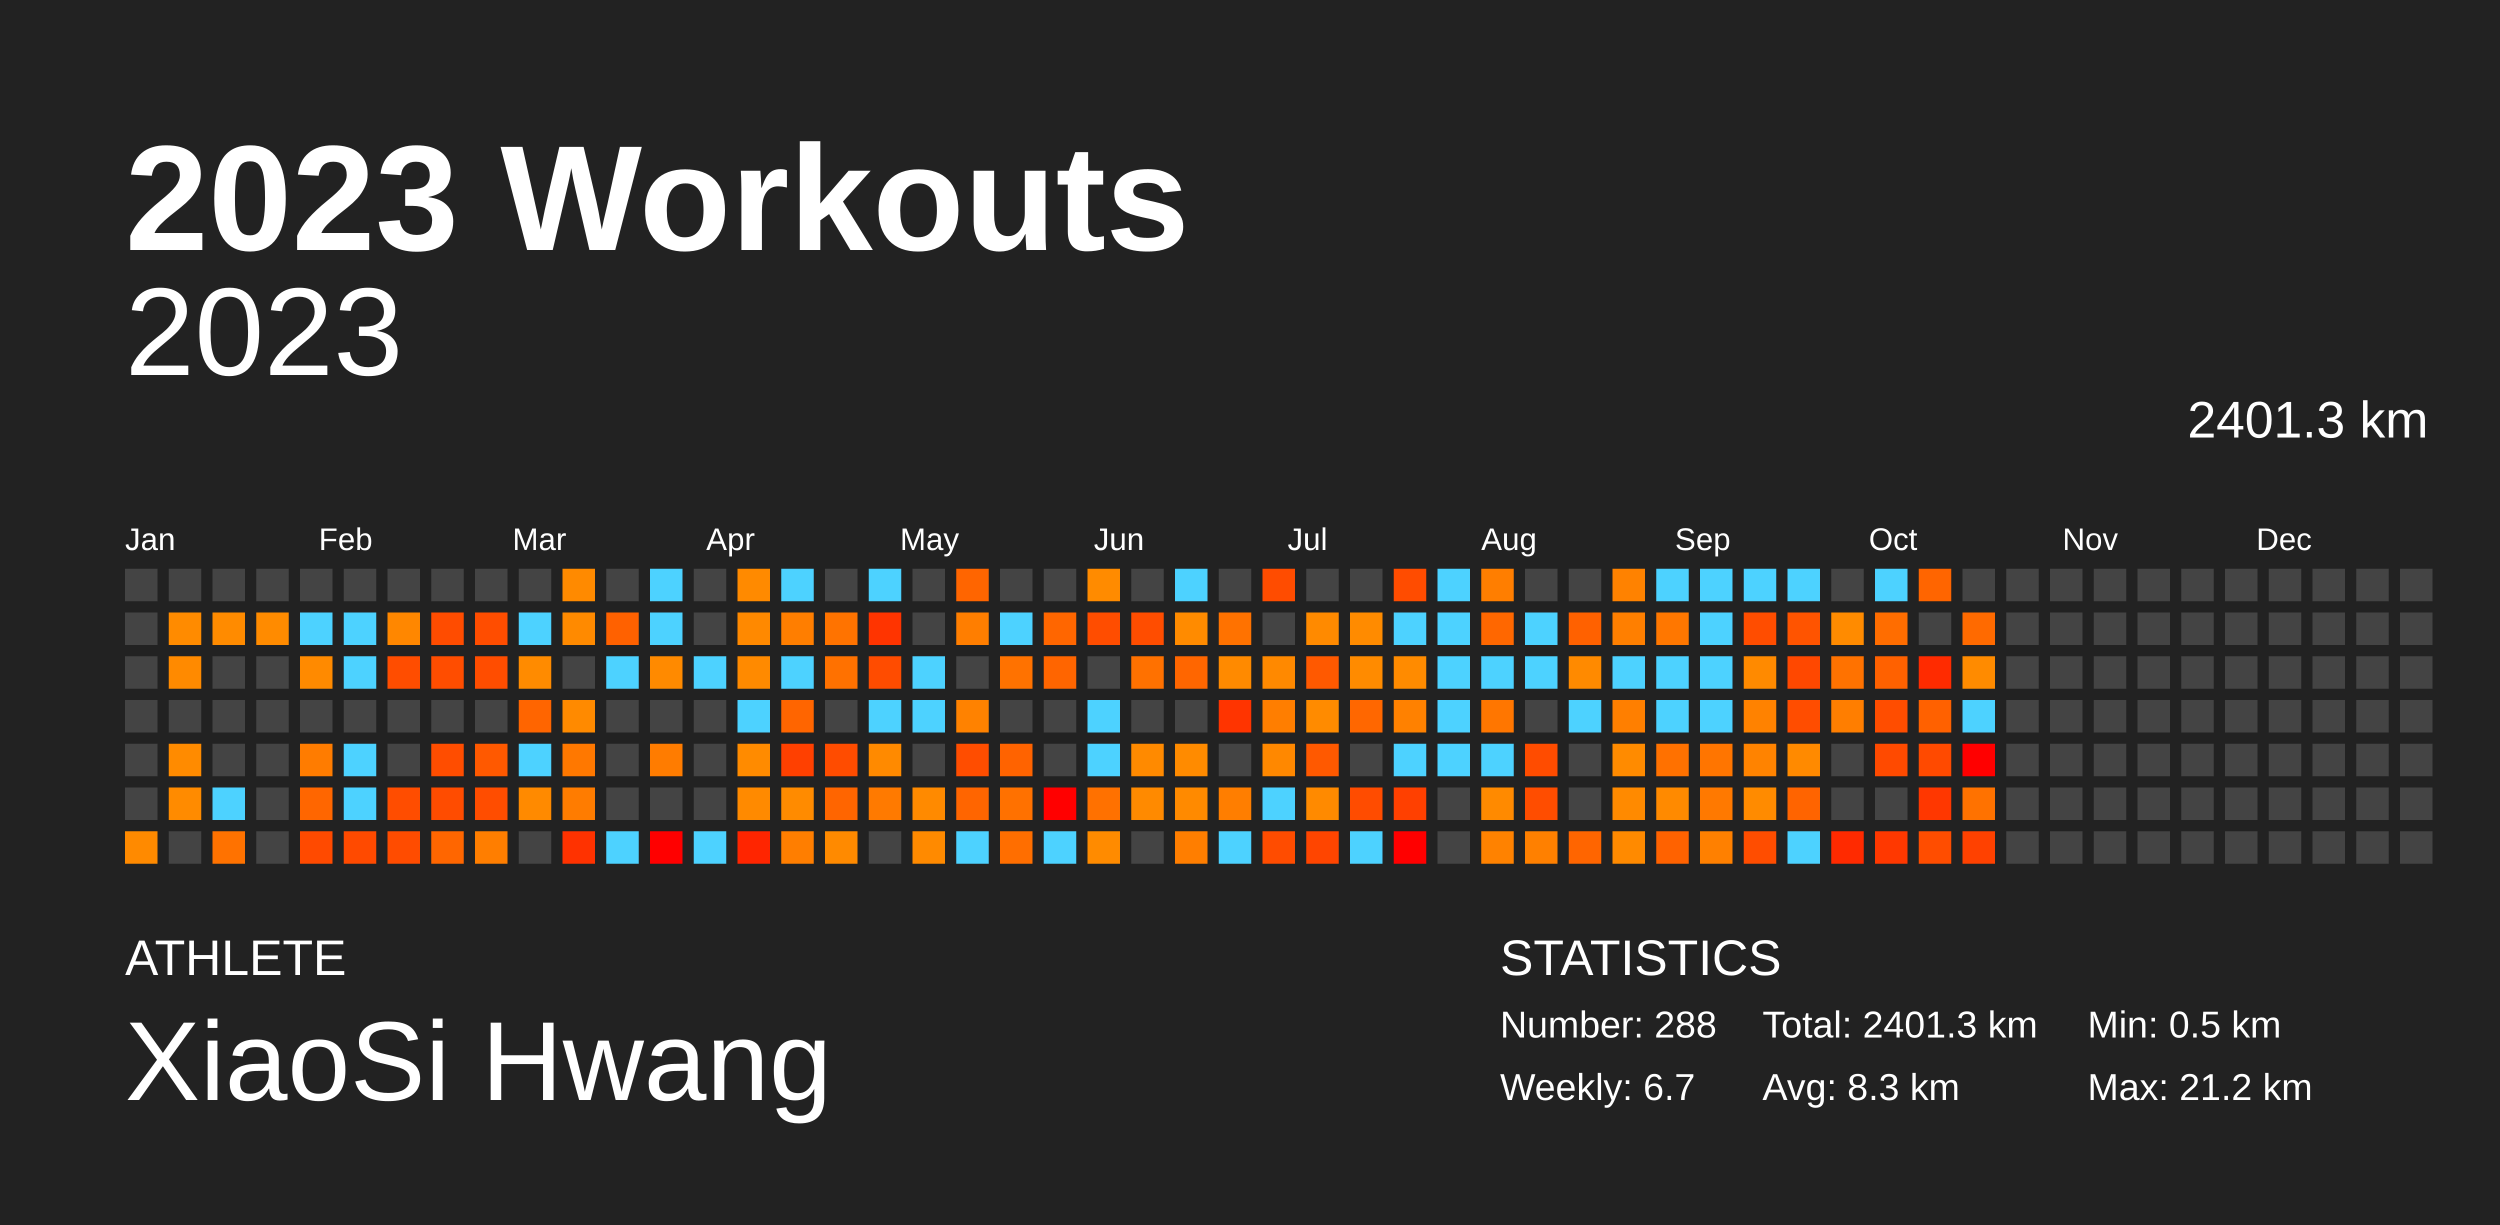
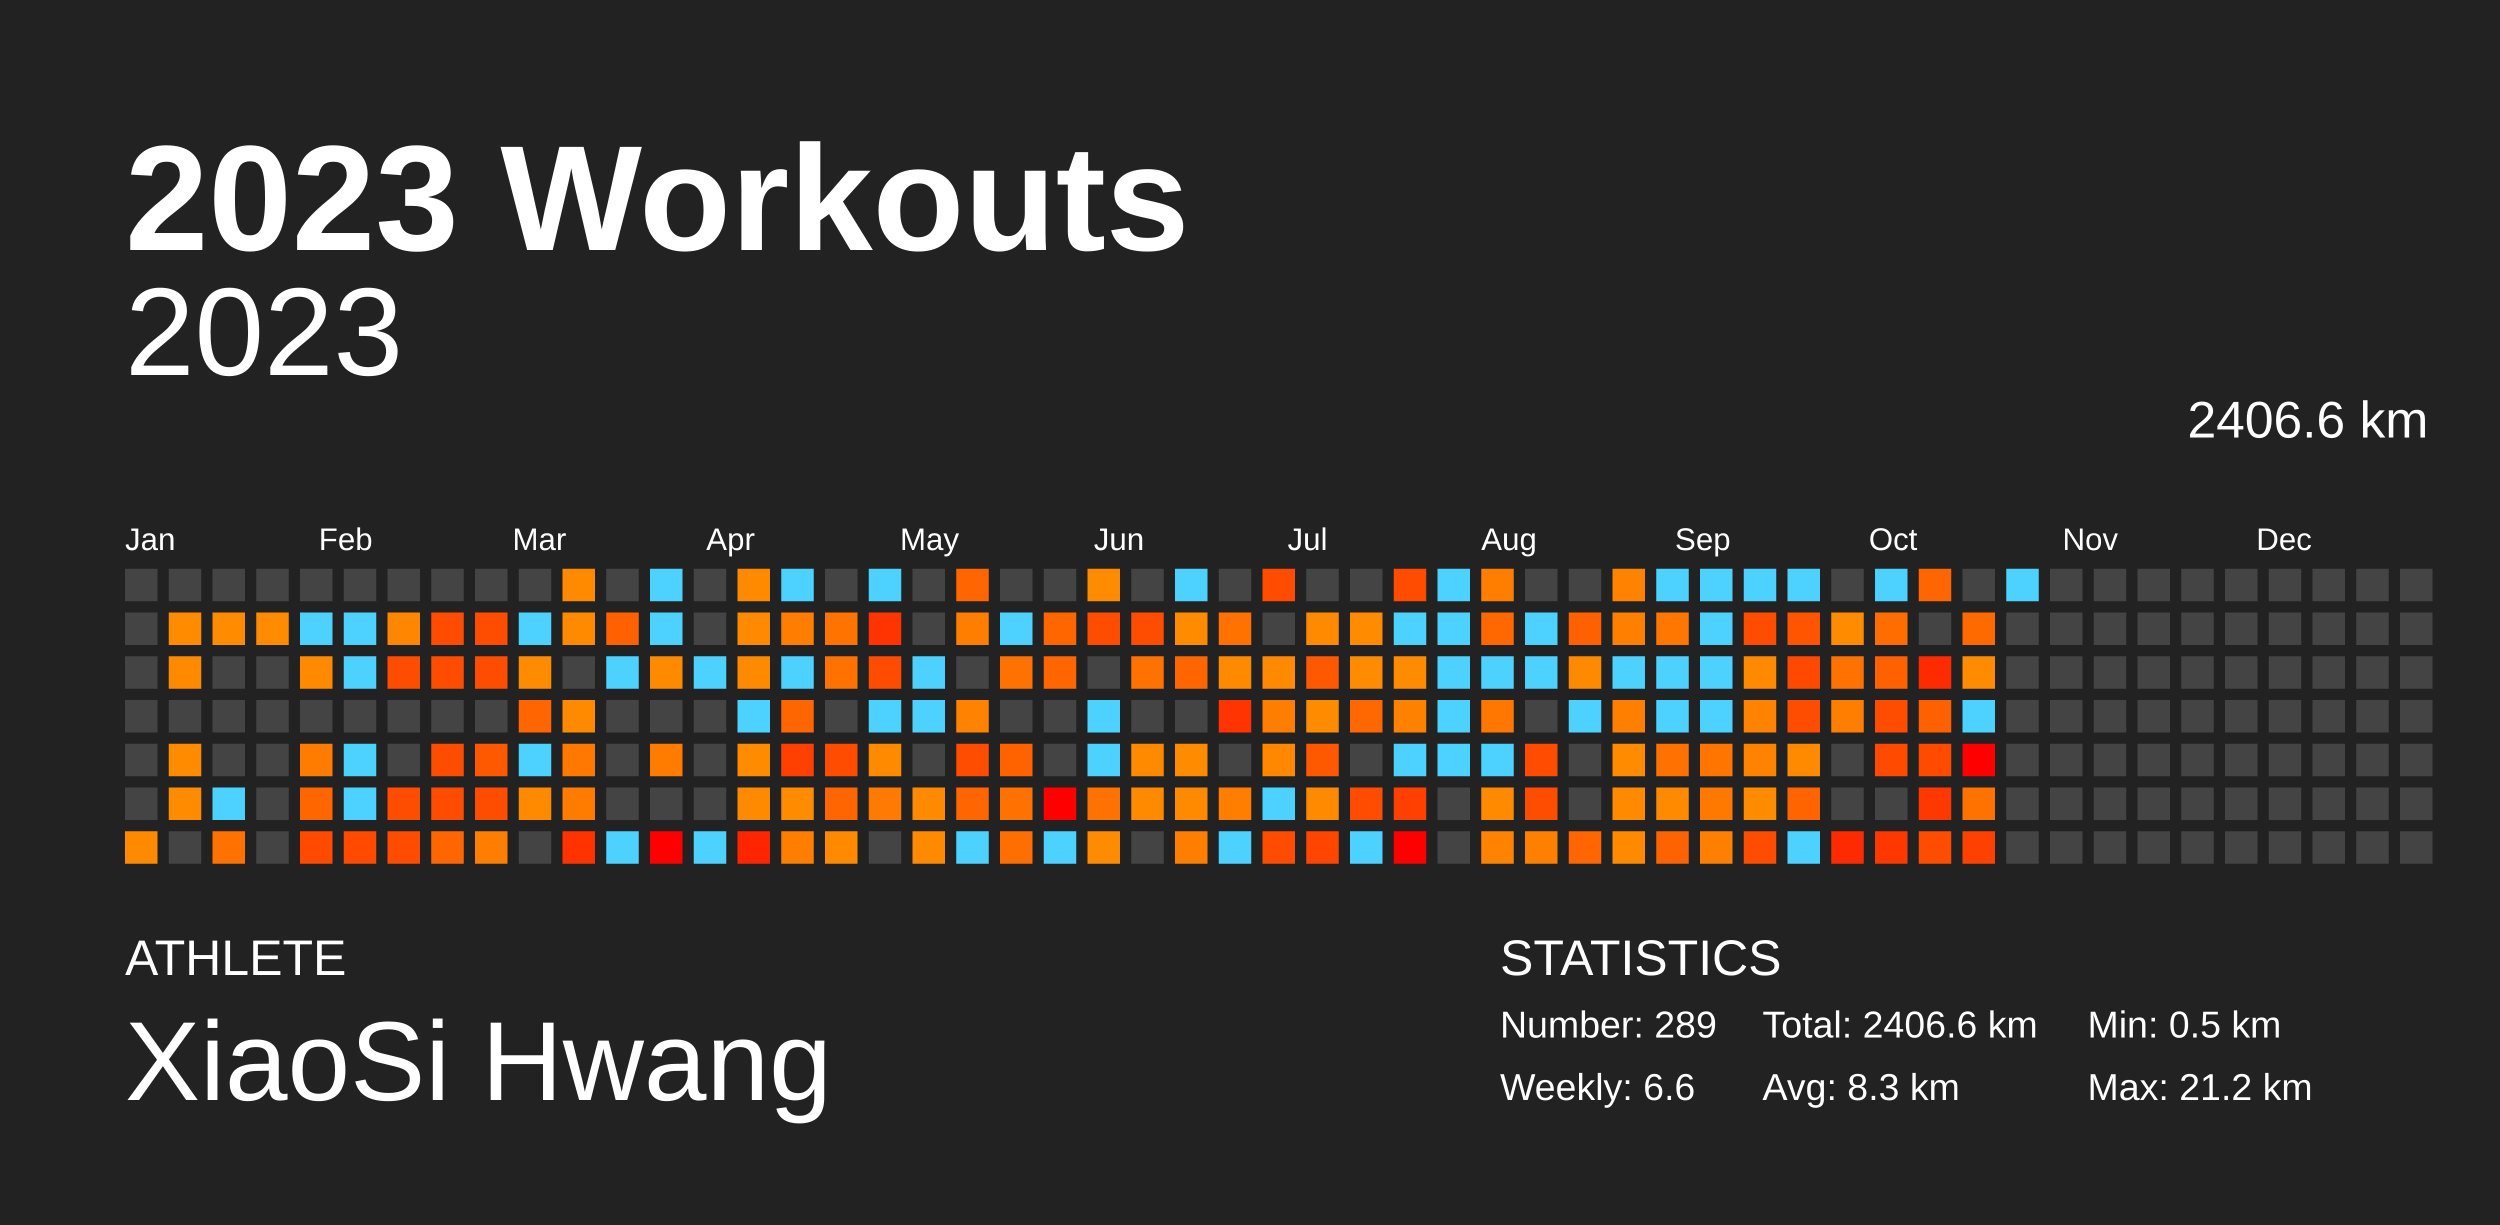
<svg xmlns="http://www.w3.org/2000/svg" baseProfile="full" height="98mm" version="1.1" viewBox="0,0,200,98" width="200mm">
  <defs />
  <rect fill="#222222" height="98" width="200" x="0" y="0" />
  <text fill="#FFFFFF" style="font-size:12px; font-family:Arial; font-weight:bold;" x="10" y="20">2023 Workouts</text>
  <text fill="#FFFFFF" style="font-size:4px; font-family:Arial" x="10" y="78">ATHLETE</text>
  <text fill="#FFFFFF" style="font-size:9px; font-family:Arial" x="10" y="88">XiaoSi Hwang</text>
  <text fill="#FFFFFF" style="font-size:4px; font-family:Arial" x="120" y="78">STATISTICS</text>
-   <text fill="#FFFFFF" style="font-size:3px; font-family:Arial" x="120" y="83">Number: 288</text>
-   <text fill="#FFFFFF" style="font-size:3px; font-family:Arial" x="120" y="88">Weekly: 6.7</text>
-   <text fill="#FFFFFF" style="font-size:3px; font-family:Arial" x="141" y="83">Total: 2401.3 km</text>
+   <text fill="#FFFFFF" style="font-size:3px; font-family:Arial" x="120" y="83">Number: 289</text>
+   <text fill="#FFFFFF" style="font-size:3px; font-family:Arial" x="120" y="88">Weekly: 6.6</text>
+   <text fill="#FFFFFF" style="font-size:3px; font-family:Arial" x="141" y="83">Total: 2406.6 km</text>
  <text fill="#FFFFFF" style="font-size:3px; font-family:Arial" x="141" y="88">Avg: 8.3 km</text>
  <text fill="#FFFFFF" style="font-size:3px; font-family:Arial" x="167" y="83">Min: 0.5 km</text>
  <text fill="#FFFFFF" style="font-size:3px; font-family:Arial" x="167" y="88">Max: 21.2 km</text>
  <text alignment-baseline="hanging" fill="#FFFFFF" style="font-size:10.0px; font-family:Arial;" x="10" y="30">2023</text>
-   <text alignment-baseline="hanging" fill="#FFFFFF" style="font-size:4.125px; font-family:Arial;" x="175" y="35">2401.3 km</text>
+   <text alignment-baseline="hanging" fill="#FFFFFF" style="font-size:4.125px; font-family:Arial;" x="175" y="35">2406.6 km</text>
  <text fill="#FFFFFF" style="font-size:2.5px; font-family:Arial" x="10.0" y="44">Jan</text>
  <text fill="#FFFFFF" style="font-size:2.5px; font-family:Arial" x="25.5" y="44">Feb</text>
  <text fill="#FFFFFF" style="font-size:2.5px; font-family:Arial" x="41.0" y="44">Mar</text>
  <text fill="#FFFFFF" style="font-size:2.5px; font-family:Arial" x="56.5" y="44">Apr</text>
  <text fill="#FFFFFF" style="font-size:2.5px; font-family:Arial" x="72.0" y="44">May</text>
  <text fill="#FFFFFF" style="font-size:2.5px; font-family:Arial" x="87.5" y="44">Jun</text>
  <text fill="#FFFFFF" style="font-size:2.5px; font-family:Arial" x="103.0" y="44">Jul</text>
  <text fill="#FFFFFF" style="font-size:2.5px; font-family:Arial" x="118.5" y="44">Aug</text>
  <text fill="#FFFFFF" style="font-size:2.5px; font-family:Arial" x="134.0" y="44">Sep</text>
  <text fill="#FFFFFF" style="font-size:2.5px; font-family:Arial" x="149.5" y="44">Oct</text>
  <text fill="#FFFFFF" style="font-size:2.5px; font-family:Arial" x="165.0" y="44">Nov</text>
  <text fill="#FFFFFF" style="font-size:2.5px; font-family:Arial" x="180.5" y="44">Dec</text>
  <rect fill="#444444" height="2.6" width="2.6" x="10.0" y="45.5" />
  <rect fill="#444444" height="2.6" width="2.6" x="10.0" y="49.0" />
  <rect fill="#444444" height="2.6" width="2.6" x="10.0" y="52.5" />
  <rect fill="#444444" height="2.6" width="2.6" x="10.0" y="56.0" />
  <rect fill="#444444" height="2.6" width="2.6" x="10.0" y="59.5" />
  <rect fill="#444444" height="2.6" width="2.6" x="10.0" y="63.0" />
  <rect fill="#ff8a00" height="2.6" width="2.6" x="10.0" y="66.5" />
  <rect fill="#444444" height="2.6" width="2.6" x="13.5" y="45.5" />
  <rect fill="#ff8b00" height="2.6" width="2.6" x="13.5" y="49.0" />
  <rect fill="#ff8a00" height="2.6" width="2.6" x="13.5" y="52.5" />
  <rect fill="#444444" height="2.6" width="2.6" x="13.5" y="56.0" />
  <rect fill="#ff8b00" height="2.6" width="2.6" x="13.5" y="59.5" />
  <rect fill="#ff8b00" height="2.6" width="2.6" x="13.5" y="63.0" />
  <rect fill="#444444" height="2.6" width="2.6" x="13.5" y="66.5" />
  <rect fill="#444444" height="2.6" width="2.6" x="17.0" y="45.5" />
  <rect fill="#ff8b00" height="2.6" width="2.6" x="17.0" y="49.0" />
  <rect fill="#444444" height="2.6" width="2.6" x="17.0" y="52.5" />
  <rect fill="#444444" height="2.6" width="2.6" x="17.0" y="56.0" />
  <rect fill="#444444" height="2.6" width="2.6" x="17.0" y="59.5" />
  <rect fill="#4dd2ff" height="2.6" width="2.6" x="17.0" y="63.0" />
  <rect fill="#ff7200" height="2.6" width="2.6" x="17.0" y="66.5" />
  <rect fill="#444444" height="2.6" width="2.6" x="20.5" y="45.5" />
  <rect fill="#ff8b00" height="2.6" width="2.6" x="20.5" y="49.0" />
  <rect fill="#444444" height="2.6" width="2.6" x="20.5" y="52.5" />
  <rect fill="#444444" height="2.6" width="2.6" x="20.5" y="56.0" />
  <rect fill="#444444" height="2.6" width="2.6" x="20.5" y="59.5" />
  <rect fill="#444444" height="2.6" width="2.6" x="20.5" y="63.0" />
  <rect fill="#444444" height="2.6" width="2.6" x="20.5" y="66.5" />
  <rect fill="#444444" height="2.6" width="2.6" x="24.0" y="45.5" />
  <rect fill="#4dd2ff" height="2.6" width="2.6" x="24.0" y="49.0" />
  <rect fill="#ff8a00" height="2.6" width="2.6" x="24.0" y="52.5" />
  <rect fill="#444444" height="2.6" width="2.6" x="24.0" y="56.0" />
  <rect fill="#ff7c00" height="2.6" width="2.6" x="24.0" y="59.5" />
  <rect fill="#ff6600" height="2.6" width="2.6" x="24.0" y="63.0" />
  <rect fill="#ff4a00" height="2.6" width="2.6" x="24.0" y="66.5" />
  <rect fill="#444444" height="2.6" width="2.6" x="27.5" y="45.5" />
  <rect fill="#4dd2ff" height="2.6" width="2.6" x="27.5" y="49.0" />
  <rect fill="#4dd2ff" height="2.6" width="2.6" x="27.5" y="52.5" />
  <rect fill="#444444" height="2.6" width="2.6" x="27.5" y="56.0" />
  <rect fill="#4dd2ff" height="2.6" width="2.6" x="27.5" y="59.5" />
  <rect fill="#4dd2ff" height="2.6" width="2.6" x="27.5" y="63.0" />
  <rect fill="#ff4a00" height="2.6" width="2.6" x="27.5" y="66.5" />
  <rect fill="#444444" height="2.6" width="2.6" x="31.0" y="45.5" />
  <rect fill="#ff8700" height="2.6" width="2.6" x="31.0" y="49.0" />
  <rect fill="#ff4d00" height="2.6" width="2.6" x="31.0" y="52.5" />
  <rect fill="#444444" height="2.6" width="2.6" x="31.0" y="56.0" />
  <rect fill="#444444" height="2.6" width="2.6" x="31.0" y="59.5" />
  <rect fill="#ff4d00" height="2.6" width="2.6" x="31.0" y="63.0" />
  <rect fill="#ff4c00" height="2.6" width="2.6" x="31.0" y="66.5" />
  <rect fill="#444444" height="2.6" width="2.6" x="34.5" y="45.5" />
  <rect fill="#ff4c00" height="2.6" width="2.6" x="34.5" y="49.0" />
  <rect fill="#ff4d00" height="2.6" width="2.6" x="34.5" y="52.5" />
  <rect fill="#444444" height="2.6" width="2.6" x="34.5" y="56.0" />
  <rect fill="#ff4d00" height="2.6" width="2.6" x="34.5" y="59.5" />
  <rect fill="#ff4c00" height="2.6" width="2.6" x="34.5" y="63.0" />
  <rect fill="#ff6600" height="2.6" width="2.6" x="34.5" y="66.5" />
  <rect fill="#444444" height="2.6" width="2.6" x="38.0" y="45.5" />
  <rect fill="#ff4d00" height="2.6" width="2.6" x="38.0" y="49.0" />
  <rect fill="#ff4d00" height="2.6" width="2.6" x="38.0" y="52.5" />
  <rect fill="#444444" height="2.6" width="2.6" x="38.0" y="56.0" />
  <rect fill="#ff5900" height="2.6" width="2.6" x="38.0" y="59.5" />
  <rect fill="#ff4d00" height="2.6" width="2.6" x="38.0" y="63.0" />
  <rect fill="#ff7e00" height="2.6" width="2.6" x="38.0" y="66.5" />
  <rect fill="#444444" height="2.6" width="2.6" x="41.5" y="45.5" />
  <rect fill="#4dd2ff" height="2.6" width="2.6" x="41.5" y="49.0" />
  <rect fill="#ff8b00" height="2.6" width="2.6" x="41.5" y="52.5" />
  <rect fill="#ff6500" height="2.6" width="2.6" x="41.5" y="56.0" />
  <rect fill="#4dd2ff" height="2.6" width="2.6" x="41.5" y="59.5" />
  <rect fill="#ff8a00" height="2.6" width="2.6" x="41.5" y="63.0" />
  <rect fill="#444444" height="2.6" width="2.6" x="41.5" y="66.5" />
  <rect fill="#ff8a00" height="2.6" width="2.6" x="45.0" y="45.5" />
  <rect fill="#ff8a00" height="2.6" width="2.6" x="45.0" y="49.0" />
  <rect fill="#444444" height="2.6" width="2.6" x="45.0" y="52.5" />
  <rect fill="#ff8a00" height="2.6" width="2.6" x="45.0" y="56.0" />
  <rect fill="#ff7800" height="2.6" width="2.6" x="45.0" y="59.5" />
  <rect fill="#ff7c00" height="2.6" width="2.6" x="45.0" y="63.0" />
  <rect fill="#ff3200" height="2.6" width="2.6" x="45.0" y="66.5" />
  <rect fill="#444444" height="2.6" width="2.6" x="48.5" y="45.5" />
  <rect fill="#ff6100" height="2.6" width="2.6" x="48.5" y="49.0" />
  <rect fill="#4dd2ff" height="2.6" width="2.6" x="48.5" y="52.5" />
  <rect fill="#444444" height="2.6" width="2.6" x="48.5" y="56.0" />
  <rect fill="#444444" height="2.6" width="2.6" x="48.5" y="59.5" />
  <rect fill="#444444" height="2.6" width="2.6" x="48.5" y="63.0" />
  <rect fill="#4dd2ff" height="2.6" width="2.6" x="48.5" y="66.5" />
  <rect fill="#4dd2ff" height="2.6" width="2.6" x="52.0" y="45.5" />
  <rect fill="#4dd2ff" height="2.6" width="2.6" x="52.0" y="49.0" />
  <rect fill="#ff8a00" height="2.6" width="2.6" x="52.0" y="52.5" />
  <rect fill="#444444" height="2.6" width="2.6" x="52.0" y="56.0" />
  <rect fill="#ff7c00" height="2.6" width="2.6" x="52.0" y="59.5" />
  <rect fill="#444444" height="2.6" width="2.6" x="52.0" y="63.0" />
  <rect fill="red" height="2.6" width="2.6" x="52.0" y="66.5" />
  <rect fill="#444444" height="2.6" width="2.6" x="55.5" y="45.5" />
  <rect fill="#444444" height="2.6" width="2.6" x="55.5" y="49.0" />
  <rect fill="#4dd2ff" height="2.6" width="2.6" x="55.5" y="52.5" />
  <rect fill="#444444" height="2.6" width="2.6" x="55.5" y="56.0" />
  <rect fill="#444444" height="2.6" width="2.6" x="55.5" y="59.5" />
  <rect fill="#444444" height="2.6" width="2.6" x="55.5" y="63.0" />
  <rect fill="#4dd2ff" height="2.6" width="2.6" x="55.5" y="66.5" />
  <rect fill="#ff8a00" height="2.6" width="2.6" x="59.0" y="45.5" />
  <rect fill="#ff8900" height="2.6" width="2.6" x="59.0" y="49.0" />
  <rect fill="#ff8a00" height="2.6" width="2.6" x="59.0" y="52.5" />
  <rect fill="#4dd2ff" height="2.6" width="2.6" x="59.0" y="56.0" />
  <rect fill="#ff8b00" height="2.6" width="2.6" x="59.0" y="59.5" />
  <rect fill="#ff8a00" height="2.6" width="2.6" x="59.0" y="63.0" />
  <rect fill="#ff2500" height="2.6" width="2.6" x="59.0" y="66.5" />
  <rect fill="#4dd2ff" height="2.6" width="2.6" x="62.5" y="45.5" />
  <rect fill="#ff7e00" height="2.6" width="2.6" x="62.5" y="49.0" />
  <rect fill="#4dd2ff" height="2.6" width="2.6" x="62.5" y="52.5" />
  <rect fill="#ff6500" height="2.6" width="2.6" x="62.5" y="56.0" />
  <rect fill="#ff4000" height="2.6" width="2.6" x="62.5" y="59.5" />
  <rect fill="#ff8b00" height="2.6" width="2.6" x="62.5" y="63.0" />
  <rect fill="#ff7e00" height="2.6" width="2.6" x="62.5" y="66.5" />
  <rect fill="#444444" height="2.6" width="2.6" x="66.0" y="45.5" />
  <rect fill="#ff7300" height="2.6" width="2.6" x="66.0" y="49.0" />
  <rect fill="#ff7100" height="2.6" width="2.6" x="66.0" y="52.5" />
  <rect fill="#444444" height="2.6" width="2.6" x="66.0" y="56.0" />
  <rect fill="#ff4c00" height="2.6" width="2.6" x="66.0" y="59.5" />
  <rect fill="#ff6500" height="2.6" width="2.6" x="66.0" y="63.0" />
  <rect fill="#ff8a00" height="2.6" width="2.6" x="66.0" y="66.5" />
  <rect fill="#4dd2ff" height="2.6" width="2.6" x="69.5" y="45.5" />
  <rect fill="#ff3400" height="2.6" width="2.6" x="69.5" y="49.0" />
  <rect fill="#ff4c00" height="2.6" width="2.6" x="69.5" y="52.5" />
  <rect fill="#4dd2ff" height="2.6" width="2.6" x="69.5" y="56.0" />
  <rect fill="#ff8a00" height="2.6" width="2.6" x="69.5" y="59.5" />
  <rect fill="#ff7a00" height="2.6" width="2.6" x="69.5" y="63.0" />
  <rect fill="#444444" height="2.6" width="2.6" x="69.5" y="66.5" />
  <rect fill="#444444" height="2.6" width="2.6" x="73.0" y="45.5" />
  <rect fill="#444444" height="2.6" width="2.6" x="73.0" y="49.0" />
  <rect fill="#4dd2ff" height="2.6" width="2.6" x="73.0" y="52.5" />
  <rect fill="#4dd2ff" height="2.6" width="2.6" x="73.0" y="56.0" />
  <rect fill="#444444" height="2.6" width="2.6" x="73.0" y="59.5" />
  <rect fill="#ff8a00" height="2.6" width="2.6" x="73.0" y="63.0" />
  <rect fill="#ff8a00" height="2.6" width="2.6" x="73.0" y="66.5" />
  <rect fill="#ff6500" height="2.6" width="2.6" x="76.5" y="45.5" />
  <rect fill="#ff7e00" height="2.6" width="2.6" x="76.5" y="49.0" />
  <rect fill="#444444" height="2.6" width="2.6" x="76.5" y="52.5" />
  <rect fill="#ff8200" height="2.6" width="2.6" x="76.5" y="56.0" />
  <rect fill="#ff4d00" height="2.6" width="2.6" x="76.5" y="59.5" />
  <rect fill="#ff6500" height="2.6" width="2.6" x="76.5" y="63.0" />
  <rect fill="#4dd2ff" height="2.6" width="2.6" x="76.5" y="66.5" />
  <rect fill="#444444" height="2.6" width="2.6" x="80.0" y="45.5" />
  <rect fill="#4dd2ff" height="2.6" width="2.6" x="80.0" y="49.0" />
  <rect fill="#ff7200" height="2.6" width="2.6" x="80.0" y="52.5" />
  <rect fill="#444444" height="2.6" width="2.6" x="80.0" y="56.0" />
  <rect fill="#ff6300" height="2.6" width="2.6" x="80.0" y="59.5" />
  <rect fill="#ff7100" height="2.6" width="2.6" x="80.0" y="63.0" />
  <rect fill="#ff6e00" height="2.6" width="2.6" x="80.0" y="66.5" />
  <rect fill="#444444" height="2.6" width="2.6" x="83.5" y="45.5" />
  <rect fill="#ff6600" height="2.6" width="2.6" x="83.5" y="49.0" />
  <rect fill="#ff6500" height="2.6" width="2.6" x="83.5" y="52.5" />
  <rect fill="#444444" height="2.6" width="2.6" x="83.5" y="56.0" />
  <rect fill="#444444" height="2.6" width="2.6" x="83.5" y="59.5" />
  <rect fill="red" height="2.6" width="2.6" x="83.5" y="63.0" />
  <rect fill="#4dd2ff" height="2.6" width="2.6" x="83.5" y="66.5" />
  <rect fill="#ff8b00" height="2.6" width="2.6" x="87.0" y="45.5" />
  <rect fill="#ff4d00" height="2.6" width="2.6" x="87.0" y="49.0" />
  <rect fill="#444444" height="2.6" width="2.6" x="87.0" y="52.5" />
  <rect fill="#4dd2ff" height="2.6" width="2.6" x="87.0" y="56.0" />
  <rect fill="#4dd2ff" height="2.6" width="2.6" x="87.0" y="59.5" />
  <rect fill="#ff7100" height="2.6" width="2.6" x="87.0" y="63.0" />
  <rect fill="#ff8b00" height="2.6" width="2.6" x="87.0" y="66.5" />
  <rect fill="#444444" height="2.6" width="2.6" x="90.5" y="45.5" />
  <rect fill="#ff4d00" height="2.6" width="2.6" x="90.5" y="49.0" />
  <rect fill="#ff7100" height="2.6" width="2.6" x="90.5" y="52.5" />
  <rect fill="#444444" height="2.6" width="2.6" x="90.5" y="56.0" />
  <rect fill="#ff8a00" height="2.6" width="2.6" x="90.5" y="59.5" />
  <rect fill="#ff8a00" height="2.6" width="2.6" x="90.5" y="63.0" />
  <rect fill="#444444" height="2.6" width="2.6" x="90.5" y="66.5" />
  <rect fill="#4dd2ff" height="2.6" width="2.6" x="94.0" y="45.5" />
  <rect fill="#ff8b00" height="2.6" width="2.6" x="94.0" y="49.0" />
  <rect fill="#ff6600" height="2.6" width="2.6" x="94.0" y="52.5" />
  <rect fill="#444444" height="2.6" width="2.6" x="94.0" y="56.0" />
  <rect fill="#ff8b00" height="2.6" width="2.6" x="94.0" y="59.5" />
  <rect fill="#ff8a00" height="2.6" width="2.6" x="94.0" y="63.0" />
  <rect fill="#ff7e00" height="2.6" width="2.6" x="94.0" y="66.5" />
  <rect fill="#444444" height="2.6" width="2.6" x="97.5" y="45.5" />
  <rect fill="#ff7200" height="2.6" width="2.6" x="97.5" y="49.0" />
  <rect fill="#ff8a00" height="2.6" width="2.6" x="97.5" y="52.5" />
  <rect fill="#ff3400" height="2.6" width="2.6" x="97.5" y="56.0" />
  <rect fill="#444444" height="2.6" width="2.6" x="97.5" y="59.5" />
  <rect fill="#ff7e00" height="2.6" width="2.6" x="97.5" y="63.0" />
  <rect fill="#4dd2ff" height="2.6" width="2.6" x="97.5" y="66.5" />
  <rect fill="#ff4c00" height="2.6" width="2.6" x="101.0" y="45.5" />
  <rect fill="#444444" height="2.6" width="2.6" x="101.0" y="49.0" />
  <rect fill="#ff8900" height="2.6" width="2.6" x="101.0" y="52.5" />
  <rect fill="#ff7e00" height="2.6" width="2.6" x="101.0" y="56.0" />
  <rect fill="#ff8800" height="2.6" width="2.6" x="101.0" y="59.5" />
  <rect fill="#4dd2ff" height="2.6" width="2.6" x="101.0" y="63.0" />
  <rect fill="#ff4c00" height="2.6" width="2.6" x="101.0" y="66.5" />
  <rect fill="#444444" height="2.6" width="2.6" x="104.5" y="45.5" />
  <rect fill="#ff8a00" height="2.6" width="2.6" x="104.5" y="49.0" />
  <rect fill="#ff5900" height="2.6" width="2.6" x="104.5" y="52.5" />
  <rect fill="#ff8b00" height="2.6" width="2.6" x="104.5" y="56.0" />
  <rect fill="#ff5900" height="2.6" width="2.6" x="104.5" y="59.5" />
  <rect fill="#ff8a00" height="2.6" width="2.6" x="104.5" y="63.0" />
  <rect fill="#ff4500" height="2.6" width="2.6" x="104.5" y="66.5" />
  <rect fill="#444444" height="2.6" width="2.6" x="108.0" y="45.5" />
  <rect fill="#ff8b00" height="2.6" width="2.6" x="108.0" y="49.0" />
  <rect fill="#ff8b00" height="2.6" width="2.6" x="108.0" y="52.5" />
  <rect fill="#ff6700" height="2.6" width="2.6" x="108.0" y="56.0" />
  <rect fill="#444444" height="2.6" width="2.6" x="108.0" y="59.5" />
  <rect fill="#ff4c00" height="2.6" width="2.6" x="108.0" y="63.0" />
  <rect fill="#4dd2ff" height="2.6" width="2.6" x="108.0" y="66.5" />
  <rect fill="#ff4c00" height="2.6" width="2.6" x="111.5" y="45.5" />
  <rect fill="#4dd2ff" height="2.6" width="2.6" x="111.5" y="49.0" />
  <rect fill="#ff8b00" height="2.6" width="2.6" x="111.5" y="52.5" />
  <rect fill="#ff8100" height="2.6" width="2.6" x="111.5" y="56.0" />
  <rect fill="#4dd2ff" height="2.6" width="2.6" x="111.5" y="59.5" />
  <rect fill="#ff4000" height="2.6" width="2.6" x="111.5" y="63.0" />
  <rect fill="red" height="2.6" width="2.6" x="111.5" y="66.5" />
  <rect fill="#4dd2ff" height="2.6" width="2.6" x="115.0" y="45.5" />
  <rect fill="#4dd2ff" height="2.6" width="2.6" x="115.0" y="49.0" />
  <rect fill="#4dd2ff" height="2.6" width="2.6" x="115.0" y="52.5" />
  <rect fill="#4dd2ff" height="2.6" width="2.6" x="115.0" y="56.0" />
  <rect fill="#4dd2ff" height="2.6" width="2.6" x="115.0" y="59.5" />
  <rect fill="#444444" height="2.6" width="2.6" x="115.0" y="63.0" />
  <rect fill="#444444" height="2.6" width="2.6" x="115.0" y="66.5" />
  <rect fill="#ff7e00" height="2.6" width="2.6" x="118.5" y="45.5" />
  <rect fill="#ff6700" height="2.6" width="2.6" x="118.5" y="49.0" />
  <rect fill="#4dd2ff" height="2.6" width="2.6" x="118.5" y="52.5" />
  <rect fill="#ff7600" height="2.6" width="2.6" x="118.5" y="56.0" />
  <rect fill="#4dd2ff" height="2.6" width="2.6" x="118.5" y="59.5" />
  <rect fill="#ff8a00" height="2.6" width="2.6" x="118.5" y="63.0" />
  <rect fill="#ff8200" height="2.6" width="2.6" x="118.5" y="66.5" />
  <rect fill="#444444" height="2.6" width="2.6" x="122.0" y="45.5" />
  <rect fill="#4dd2ff" height="2.6" width="2.6" x="122.0" y="49.0" />
  <rect fill="#4dd2ff" height="2.6" width="2.6" x="122.0" y="52.5" />
  <rect fill="#444444" height="2.6" width="2.6" x="122.0" y="56.0" />
  <rect fill="#ff4c00" height="2.6" width="2.6" x="122.0" y="59.5" />
  <rect fill="#ff4d00" height="2.6" width="2.6" x="122.0" y="63.0" />
  <rect fill="#ff8000" height="2.6" width="2.6" x="122.0" y="66.5" />
  <rect fill="#444444" height="2.6" width="2.6" x="125.5" y="45.5" />
  <rect fill="#ff6100" height="2.6" width="2.6" x="125.5" y="49.0" />
  <rect fill="#ff8a00" height="2.6" width="2.6" x="125.5" y="52.5" />
  <rect fill="#4dd2ff" height="2.6" width="2.6" x="125.5" y="56.0" />
  <rect fill="#444444" height="2.6" width="2.6" x="125.5" y="59.5" />
  <rect fill="#444444" height="2.6" width="2.6" x="125.5" y="63.0" />
  <rect fill="#ff6500" height="2.6" width="2.6" x="125.5" y="66.5" />
  <rect fill="#ff8200" height="2.6" width="2.6" x="129.0" y="45.5" />
  <rect fill="#ff7f00" height="2.6" width="2.6" x="129.0" y="49.0" />
  <rect fill="#4dd2ff" height="2.6" width="2.6" x="129.0" y="52.5" />
  <rect fill="#ff7f00" height="2.6" width="2.6" x="129.0" y="56.0" />
  <rect fill="#ff8b00" height="2.6" width="2.6" x="129.0" y="59.5" />
  <rect fill="#ff8a00" height="2.6" width="2.6" x="129.0" y="63.0" />
  <rect fill="#ff8a00" height="2.6" width="2.6" x="129.0" y="66.5" />
  <rect fill="#4dd2ff" height="2.6" width="2.6" x="132.5" y="45.5" />
  <rect fill="#ff7700" height="2.6" width="2.6" x="132.5" y="49.0" />
  <rect fill="#4dd2ff" height="2.6" width="2.6" x="132.5" y="52.5" />
  <rect fill="#4dd2ff" height="2.6" width="2.6" x="132.5" y="56.0" />
  <rect fill="#ff7100" height="2.6" width="2.6" x="132.5" y="59.5" />
  <rect fill="#ff8a00" height="2.6" width="2.6" x="132.5" y="63.0" />
  <rect fill="#ff6200" height="2.6" width="2.6" x="132.5" y="66.5" />
  <rect fill="#4dd2ff" height="2.6" width="2.6" x="136.0" y="45.5" />
  <rect fill="#4dd2ff" height="2.6" width="2.6" x="136.0" y="49.0" />
  <rect fill="#4dd2ff" height="2.6" width="2.6" x="136.0" y="52.5" />
  <rect fill="#4dd2ff" height="2.6" width="2.6" x="136.0" y="56.0" />
  <rect fill="#ff7500" height="2.6" width="2.6" x="136.0" y="59.5" />
  <rect fill="#ff7900" height="2.6" width="2.6" x="136.0" y="63.0" />
  <rect fill="#ff8000" height="2.6" width="2.6" x="136.0" y="66.5" />
  <rect fill="#4dd2ff" height="2.6" width="2.6" x="139.5" y="45.5" />
  <rect fill="#ff4d00" height="2.6" width="2.6" x="139.5" y="49.0" />
  <rect fill="#ff8a00" height="2.6" width="2.6" x="139.5" y="52.5" />
  <rect fill="#ff8200" height="2.6" width="2.6" x="139.5" y="56.0" />
  <rect fill="#ff8300" height="2.6" width="2.6" x="139.5" y="59.5" />
  <rect fill="#ff8b00" height="2.6" width="2.6" x="139.5" y="63.0" />
  <rect fill="#ff4d00" height="2.6" width="2.6" x="139.5" y="66.5" />
  <rect fill="#4dd2ff" height="2.6" width="2.6" x="143.0" y="45.5" />
  <rect fill="#ff5400" height="2.6" width="2.6" x="143.0" y="49.0" />
  <rect fill="#ff4800" height="2.6" width="2.6" x="143.0" y="52.5" />
  <rect fill="#ff4d00" height="2.6" width="2.6" x="143.0" y="56.0" />
  <rect fill="#ff8a00" height="2.6" width="2.6" x="143.0" y="59.5" />
  <rect fill="#ff6400" height="2.6" width="2.6" x="143.0" y="63.0" />
  <rect fill="#4dd2ff" height="2.6" width="2.6" x="143.0" y="66.5" />
  <rect fill="#444444" height="2.6" width="2.6" x="146.5" y="45.5" />
  <rect fill="#ff8b00" height="2.6" width="2.6" x="146.5" y="49.0" />
  <rect fill="#ff7200" height="2.6" width="2.6" x="146.5" y="52.5" />
  <rect fill="#ff7e00" height="2.6" width="2.6" x="146.5" y="56.0" />
  <rect fill="#444444" height="2.6" width="2.6" x="146.5" y="59.5" />
  <rect fill="#444444" height="2.6" width="2.6" x="146.5" y="63.0" />
  <rect fill="#ff2a00" height="2.6" width="2.6" x="146.5" y="66.5" />
  <rect fill="#4dd2ff" height="2.6" width="2.6" x="150.0" y="45.5" />
  <rect fill="#ff6d00" height="2.6" width="2.6" x="150.0" y="49.0" />
  <rect fill="#ff6100" height="2.6" width="2.6" x="150.0" y="52.5" />
  <rect fill="#ff4d00" height="2.6" width="2.6" x="150.0" y="56.0" />
  <rect fill="#ff4a00" height="2.6" width="2.6" x="150.0" y="59.5" />
  <rect fill="#444444" height="2.6" width="2.6" x="150.0" y="63.0" />
  <rect fill="#ff3800" height="2.6" width="2.6" x="150.0" y="66.5" />
  <rect fill="#ff6500" height="2.6" width="2.6" x="153.5" y="45.5" />
  <rect fill="#444444" height="2.6" width="2.6" x="153.5" y="49.0" />
  <rect fill="#ff2b00" height="2.6" width="2.6" x="153.5" y="52.5" />
  <rect fill="#ff6100" height="2.6" width="2.6" x="153.5" y="56.0" />
  <rect fill="#ff4a00" height="2.6" width="2.6" x="153.5" y="59.5" />
  <rect fill="#ff3700" height="2.6" width="2.6" x="153.5" y="63.0" />
  <rect fill="#ff4d00" height="2.6" width="2.6" x="153.5" y="66.5" />
  <rect fill="#444444" height="2.6" width="2.6" x="157.0" y="45.5" />
  <rect fill="#ff6a00" height="2.6" width="2.6" x="157.0" y="49.0" />
  <rect fill="#ff8b00" height="2.6" width="2.6" x="157.0" y="52.5" />
  <rect fill="#4dd2ff" height="2.6" width="2.6" x="157.0" y="56.0" />
  <rect fill="red" height="2.6" width="2.6" x="157.0" y="59.5" />
  <rect fill="#ff7200" height="2.6" width="2.6" x="157.0" y="63.0" />
  <rect fill="#ff4100" height="2.6" width="2.6" x="157.0" y="66.5" />
-   <rect fill="#444444" height="2.6" width="2.6" x="160.5" y="45.5" />
+   <rect fill="#4dd2ff" height="2.6" width="2.6" x="160.5" y="45.5" />
  <rect fill="#444444" height="2.6" width="2.6" x="160.5" y="49.0" />
  <rect fill="#444444" height="2.6" width="2.6" x="160.5" y="52.5" />
  <rect fill="#444444" height="2.6" width="2.6" x="160.5" y="56.0" />
  <rect fill="#444444" height="2.6" width="2.6" x="160.5" y="59.5" />
  <rect fill="#444444" height="2.6" width="2.6" x="160.5" y="63.0" />
  <rect fill="#444444" height="2.6" width="2.6" x="160.5" y="66.5" />
  <rect fill="#444444" height="2.6" width="2.6" x="164.0" y="45.5" />
  <rect fill="#444444" height="2.6" width="2.6" x="164.0" y="49.0" />
  <rect fill="#444444" height="2.6" width="2.6" x="164.0" y="52.5" />
  <rect fill="#444444" height="2.6" width="2.6" x="164.0" y="56.0" />
  <rect fill="#444444" height="2.6" width="2.6" x="164.0" y="59.5" />
  <rect fill="#444444" height="2.6" width="2.6" x="164.0" y="63.0" />
  <rect fill="#444444" height="2.6" width="2.6" x="164.0" y="66.5" />
  <rect fill="#444444" height="2.6" width="2.6" x="167.5" y="45.5" />
  <rect fill="#444444" height="2.6" width="2.6" x="167.5" y="49.0" />
  <rect fill="#444444" height="2.6" width="2.6" x="167.5" y="52.5" />
  <rect fill="#444444" height="2.6" width="2.6" x="167.5" y="56.0" />
  <rect fill="#444444" height="2.6" width="2.6" x="167.5" y="59.5" />
  <rect fill="#444444" height="2.6" width="2.6" x="167.5" y="63.0" />
  <rect fill="#444444" height="2.6" width="2.6" x="167.5" y="66.5" />
  <rect fill="#444444" height="2.6" width="2.6" x="171.0" y="45.5" />
  <rect fill="#444444" height="2.6" width="2.6" x="171.0" y="49.0" />
  <rect fill="#444444" height="2.6" width="2.6" x="171.0" y="52.5" />
  <rect fill="#444444" height="2.6" width="2.6" x="171.0" y="56.0" />
  <rect fill="#444444" height="2.6" width="2.6" x="171.0" y="59.5" />
  <rect fill="#444444" height="2.6" width="2.6" x="171.0" y="63.0" />
  <rect fill="#444444" height="2.6" width="2.6" x="171.0" y="66.5" />
  <rect fill="#444444" height="2.6" width="2.6" x="174.5" y="45.5" />
  <rect fill="#444444" height="2.6" width="2.6" x="174.5" y="49.0" />
  <rect fill="#444444" height="2.6" width="2.6" x="174.5" y="52.5" />
  <rect fill="#444444" height="2.6" width="2.6" x="174.5" y="56.0" />
  <rect fill="#444444" height="2.6" width="2.6" x="174.5" y="59.5" />
  <rect fill="#444444" height="2.6" width="2.6" x="174.5" y="63.0" />
  <rect fill="#444444" height="2.6" width="2.6" x="174.5" y="66.5" />
  <rect fill="#444444" height="2.6" width="2.6" x="178.0" y="45.5" />
  <rect fill="#444444" height="2.6" width="2.6" x="178.0" y="49.0" />
  <rect fill="#444444" height="2.6" width="2.6" x="178.0" y="52.5" />
  <rect fill="#444444" height="2.6" width="2.6" x="178.0" y="56.0" />
  <rect fill="#444444" height="2.6" width="2.6" x="178.0" y="59.5" />
  <rect fill="#444444" height="2.6" width="2.6" x="178.0" y="63.0" />
  <rect fill="#444444" height="2.6" width="2.6" x="178.0" y="66.5" />
  <rect fill="#444444" height="2.6" width="2.6" x="181.5" y="45.5" />
  <rect fill="#444444" height="2.6" width="2.6" x="181.5" y="49.0" />
  <rect fill="#444444" height="2.6" width="2.6" x="181.5" y="52.5" />
  <rect fill="#444444" height="2.6" width="2.6" x="181.5" y="56.0" />
  <rect fill="#444444" height="2.6" width="2.6" x="181.5" y="59.5" />
  <rect fill="#444444" height="2.6" width="2.6" x="181.5" y="63.0" />
  <rect fill="#444444" height="2.6" width="2.6" x="181.5" y="66.5" />
  <rect fill="#444444" height="2.6" width="2.6" x="185.0" y="45.5" />
  <rect fill="#444444" height="2.6" width="2.6" x="185.0" y="49.0" />
  <rect fill="#444444" height="2.6" width="2.6" x="185.0" y="52.5" />
  <rect fill="#444444" height="2.6" width="2.6" x="185.0" y="56.0" />
  <rect fill="#444444" height="2.6" width="2.6" x="185.0" y="59.5" />
  <rect fill="#444444" height="2.6" width="2.6" x="185.0" y="63.0" />
  <rect fill="#444444" height="2.6" width="2.6" x="185.0" y="66.5" />
  <rect fill="#444444" height="2.6" width="2.6" x="188.5" y="45.5" />
  <rect fill="#444444" height="2.6" width="2.6" x="188.5" y="49.0" />
  <rect fill="#444444" height="2.6" width="2.6" x="188.5" y="52.5" />
  <rect fill="#444444" height="2.6" width="2.6" x="188.5" y="56.0" />
  <rect fill="#444444" height="2.6" width="2.6" x="188.5" y="59.5" />
  <rect fill="#444444" height="2.6" width="2.6" x="188.5" y="63.0" />
  <rect fill="#444444" height="2.6" width="2.6" x="188.5" y="66.5" />
  <rect fill="#444444" height="2.6" width="2.6" x="192.0" y="45.5" />
  <rect fill="#444444" height="2.6" width="2.6" x="192.0" y="49.0" />
  <rect fill="#444444" height="2.6" width="2.6" x="192.0" y="52.5" />
  <rect fill="#444444" height="2.6" width="2.6" x="192.0" y="56.0" />
  <rect fill="#444444" height="2.6" width="2.6" x="192.0" y="59.5" />
  <rect fill="#444444" height="2.6" width="2.6" x="192.0" y="63.0" />
  <rect fill="#444444" height="2.6" width="2.6" x="192.0" y="66.5" />
</svg>
